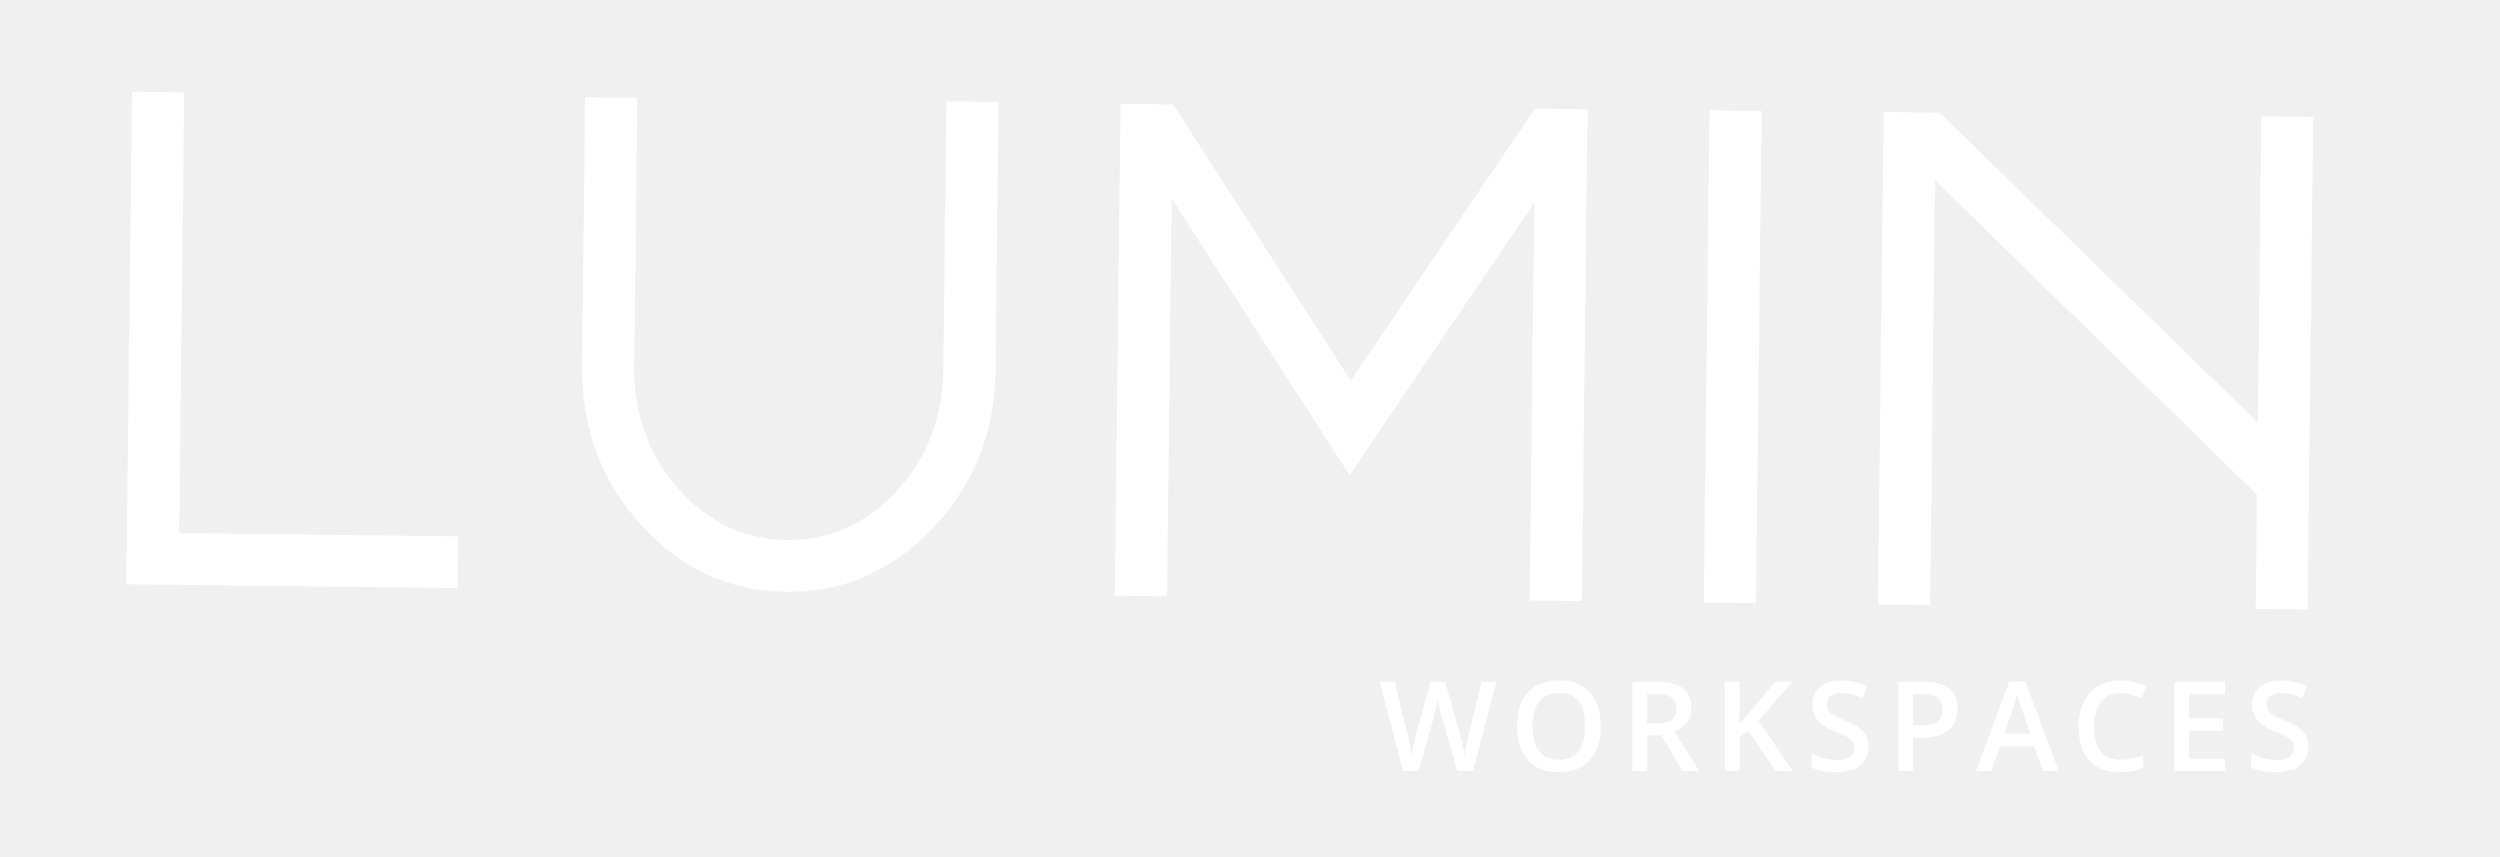
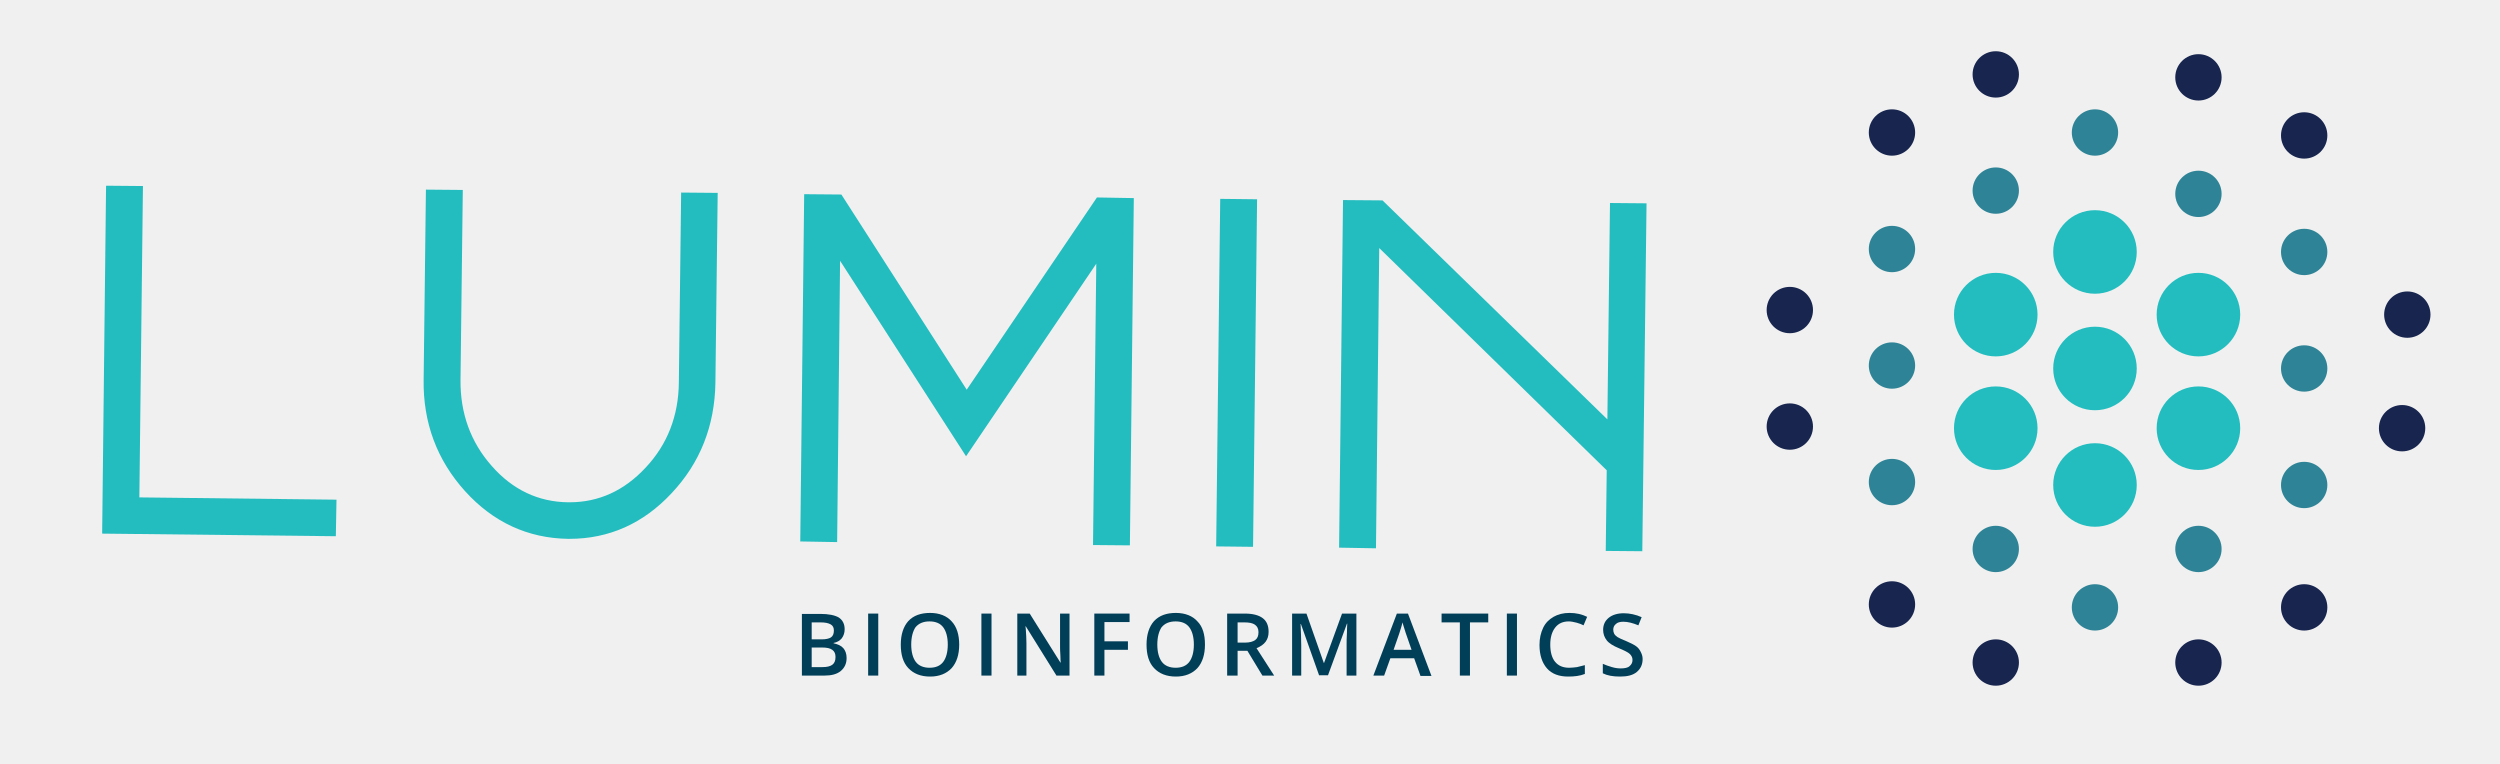
- <svg xmlns="http://www.w3.org/2000/svg" version="1.1" id="Layer_1" x="0px" y="0px" viewBox="0 0 540 185" style="enable-background:new 0 0 540 185;" xml:space="preserve">
+ <svg xmlns="http://www.w3.org/2000/svg" version="1.1" id="Layer_1" x="0px" y="0px" viewBox="0 0 766 234" style="enable-background:new 0 0 766 234;" xml:space="preserve">
  <style type="text/css">
- 	.st0{fill:#FFFFFF;}
+ 	.st0{fill:#013F59;}
+ 	.st1{fill:#23BDBF;}
+ 	.st2{fill:#17254F;}
+ 	.st3{fill:#2E8496;}
</style>
  <g>
    <g>
+       <path class="st0" d="M245.6,188.1h5.7c2.6,0,4.5,0.4,5.7,1.1c1.2,0.8,1.8,2,1.8,3.6c0,1.1-0.3,2-0.9,2.8c-0.6,0.7-1.4,1.2-2.5,1.4    v0.1c1.3,0.3,2.3,0.7,3,1.5c0.6,0.7,1,1.7,1,3c0,1.7-0.6,3-1.8,4c-1.2,1-2.9,1.4-5,1.4h-6.9V188.1z M248.7,195.9h3    c1.3,0,2.3-0.2,2.9-0.6c0.6-0.4,0.9-1.1,0.9-2.1c0-0.9-0.3-1.5-1-1.9c-0.7-0.4-1.7-0.6-3.1-0.6h-2.7V195.9z M248.7,198.4v6h3.3    c1.3,0,2.3-0.2,3-0.7c0.7-0.5,1-1.3,1-2.4c0-1-0.3-1.7-1-2.2c-0.7-0.5-1.7-0.7-3.1-0.7H248.7z" />
+       <path class="st0" d="M266,207v-19h3.1v19H266z" />
+       <path class="st0" d="M293.9,197.5c0,3.1-0.8,5.5-2.3,7.2c-1.6,1.7-3.8,2.6-6.6,2.6c-2.9,0-5.1-0.9-6.7-2.6    c-1.6-1.7-2.3-4.1-2.3-7.2c0-3.1,0.8-5.5,2.3-7.2c1.6-1.7,3.8-2.5,6.7-2.5c2.8,0,5.1,0.9,6.6,2.6    C293.1,192,293.9,194.4,293.9,197.5z M279.2,197.5c0,2.3,0.5,4.1,1.4,5.3s2.4,1.8,4.2,1.8c1.9,0,3.3-0.6,4.2-1.8s1.4-3,1.4-5.3    c0-2.3-0.5-4.1-1.4-5.3c-0.9-1.2-2.3-1.8-4.2-1.8c-1.9,0-3.3,0.6-4.3,1.8C279.7,193.4,279.2,195.2,279.2,197.5z" />
+       <path class="st0" d="M300.7,207v-19h3.1v19H300.7z" />
+       <path class="st0" d="M327.5,207h-3.8l-9.4-15.1h-0.1l0.1,0.8c0.1,1.6,0.2,3.1,0.2,4.4v9.9h-2.8v-19h3.8l9.4,15h0.1    c0-0.2-0.1-0.9-0.1-2.2c-0.1-1.2-0.1-2.2-0.1-2.9v-9.9h2.9V207z" />
+       <path class="st0" d="M338.4,207h-3.1v-19h10.8v2.6h-7.7v5.9h7.2v2.6h-7.2V207z" />
+       <path class="st0" d="M369.2,197.5c0,3.1-0.8,5.5-2.3,7.2c-1.6,1.7-3.8,2.6-6.6,2.6c-2.9,0-5.1-0.9-6.7-2.6    c-1.6-1.7-2.3-4.1-2.3-7.2c0-3.1,0.8-5.5,2.3-7.2c1.6-1.7,3.8-2.5,6.7-2.5c2.8,0,5.1,0.9,6.6,2.6    C368.5,192,369.2,194.4,369.2,197.5z M354.6,197.5c0,2.3,0.5,4.1,1.4,5.3s2.4,1.8,4.2,1.8c1.9,0,3.3-0.6,4.2-1.8s1.4-3,1.4-5.3    c0-2.3-0.5-4.1-1.4-5.3c-0.9-1.2-2.3-1.8-4.2-1.8c-1.9,0-3.3,0.6-4.3,1.8C355.1,193.4,354.6,195.2,354.6,197.5z" />
+       <path class="st0" d="M379.2,199.4v7.6H376v-19h5.4c2.5,0,4.3,0.5,5.5,1.4c1.2,0.9,1.8,2.3,1.8,4.2c0,2.4-1.2,4-3.7,5l5.4,8.4h-3.6    l-4.6-7.6H379.2z M379.2,196.9h2.2c1.5,0,2.5-0.3,3.2-0.8s1-1.3,1-2.4c0-1.1-0.4-1.8-1.1-2.3c-0.7-0.5-1.8-0.7-3.2-0.7h-2.1V196.9    z" />
+       <path class="st0" d="M404.2,207l-5.6-15.8h-0.1c0.1,2.4,0.2,4.6,0.2,6.6v9.2h-2.8v-19h4.4l5.3,15.1h0.1l5.5-15.1h4.4v19h-3v-9.4    c0-0.9,0-2.2,0.1-3.7c0-1.5,0.1-2.4,0.1-2.8h-0.1l-5.8,15.8H404.2z" />
+       <path class="st0" d="M435.2,207l-1.9-5.3H426l-1.9,5.3h-3.3L428,188h3.4l7.2,19.1H435.2z M432.5,199.1l-1.8-5.2    c-0.1-0.3-0.3-0.9-0.5-1.6s-0.4-1.3-0.5-1.6c-0.2,1.1-0.6,2.2-1,3.5l-1.7,4.9H432.5z" />
+       <path class="st0" d="M450.4,207h-3.1v-16.3h-5.6v-2.7H456v2.7h-5.6V207z" />
+       <path class="st0" d="M461.7,207v-19h3.1v19H461.7z" />
+       <path class="st0" d="M480.7,190.4c-1.8,0-3.2,0.6-4.2,1.9s-1.5,3-1.5,5.2c0,2.3,0.5,4.1,1.5,5.3c1,1.2,2.4,1.8,4.3,1.8    c0.8,0,1.6-0.1,2.4-0.2c0.8-0.2,1.6-0.4,2.4-0.6v2.7c-1.5,0.6-3.2,0.8-5.1,0.8c-2.8,0-5-0.8-6.5-2.5c-1.5-1.7-2.3-4.1-2.3-7.2    c0-2,0.4-3.7,1.1-5.2c0.7-1.5,1.8-2.6,3.2-3.4s3-1.2,4.9-1.2c2,0,3.8,0.4,5.4,1.2l-1.1,2.6c-0.6-0.3-1.3-0.6-2.1-0.8    C482.2,190.6,481.5,190.4,480.7,190.4z" />
+       <path class="st0" d="M503.3,201.9c0,1.7-0.6,3-1.8,4c-1.2,1-2.9,1.4-5.1,1.4c-2.2,0-3.9-0.3-5.3-1v-2.9c0.9,0.4,1.8,0.7,2.8,1    s1.9,0.4,2.7,0.4c1.2,0,2.2-0.2,2.7-0.7c0.6-0.5,0.9-1.1,0.9-1.9c0-0.7-0.3-1.3-0.8-1.8s-1.7-1.1-3.4-1.8c-1.7-0.7-3-1.5-3.7-2.4    c-0.7-0.9-1.1-2-1.1-3.2c0-1.6,0.6-2.8,1.7-3.7c1.1-0.9,2.7-1.4,4.6-1.4c1.8,0,3.7,0.4,5.5,1.2l-1,2.5c-1.7-0.7-3.2-1.1-4.6-1.1    c-1,0-1.8,0.2-2.3,0.7c-0.5,0.4-0.8,1-0.8,1.7c0,0.5,0.1,0.9,0.3,1.3s0.6,0.7,1,1c0.5,0.3,1.3,0.7,2.6,1.2    c1.4,0.6,2.4,1.1,3.1,1.6c0.7,0.5,1.1,1.1,1.4,1.7S503.3,201,503.3,201.9z" />
+     </g>
+     <g>
      <g>
-         <g>
-           <g>
-             <polygon class="st0" points="39.78,19.95 28.52,19.82 27.29,126.2 98.82,127.03 98.95,115.85 38.69,115.15      " />
-             <path class="st0" d="M203.76,80.05c-0.12,10.17-3.54,18.95-10.16,26.08c-6.49,6.99-14.31,10.53-23.26,10.53       c-0.13,0-0.26,0-0.39,0c-9.11-0.11-16.98-3.83-23.4-11.08c-6.46-7.29-9.67-16.14-9.56-26.31l0.67-58.13l-11.26-0.13       l-0.67,58.13c-0.15,13.17,4.12,24.66,12.68,34.14c8.55,9.52,19.12,14.42,31.41,14.56c0.18,0,0.36,0,0.54,0       c12.06,0,22.55-4.65,31.19-13.83c8.79-9.28,13.32-20.67,13.47-33.84l0.67-58.13l-11.26-0.13L203.76,80.05z" />
-             <polygon class="st0" points="291.75,82.21 253.39,22.56 242.04,22.43 240.81,128.67 252.08,128.8 253.07,42.85 291.51,102.63        331.4,43.75 330.41,129.7 341.68,129.84 342.9,23.59 331.56,23.46      " />
-             <rect x="321.11" y="71.42" transform="matrix(0.0116 -0.9999 0.9999 0.0116 292.887 450.4004)" class="st0" width="106.32" height="11.26" />
-             <polygon class="st0" points="488.46,25.13 487.7,91.31 418.95,24.33 406.87,24.19 405.64,130.57 416.91,130.7 417.96,38.95        487.52,106.84 487.23,131.52 498.43,131.65 499.65,25.26      " />
-           </g>
-         </g>
+         <polygon class="st1" points="43.8,57 32.5,56.9 31.3,163.5 102.9,164.3 103.1,153.1 42.7,152.4    " />
+         <path class="st1" d="M208,117.2c-0.1,10.2-3.5,19-10.2,26.1c-6.5,7-14.3,10.6-23.3,10.6c-0.1,0-0.3,0-0.4,0     c-9.1-0.1-17-3.8-23.4-11.1c-6.5-7.3-9.7-16.2-9.6-26.4l0.7-58.2l-11.3-0.1l-0.7,58.2c-0.2,13.2,4.1,24.7,12.7,34.2     c8.6,9.5,19.2,14.4,31.5,14.6c0.2,0,0.4,0,0.5,0c12.1,0,22.6-4.7,31.2-13.9c8.8-9.3,13.3-20.7,13.5-33.9l0.7-58.2L208.7,59     L208,117.2z" />
+         <polygon class="st1" points="296.2,119.4 257.8,59.6 246.4,59.5 245.2,165.9 256.5,166.1 257.4,79.9 296,139.8 335.9,80.8      334.9,167 346.2,167.1 347.4,60.7 336.1,60.5    " />
+         <rect x="325.6" y="108.6" transform="matrix(1.160098e-02 -0.9999 0.9999 1.160098e-02 260.271 491.7252)" class="st1" width="106.5" height="11.3" />
+         <polygon class="st1" points="493.3,62.2 492.5,128.5 423.6,61.4 411.5,61.3 410.3,167.8 421.6,168 422.6,76 492.3,144.1      492,168.8 503.2,168.9 504.5,62.3    " />
+       </g>
+       <g>
+         <circle class="st1" cx="641.9" cy="112.9" r="12.8" />
+         <circle class="st1" cx="673.6" cy="131.2" r="12.8" />
+         <circle class="st1" cx="673.6" cy="96.4" r="12.8" />
+         <circle class="st1" cx="641.9" cy="77.2" r="12.8" />
+         <circle class="st1" cx="641.9" cy="148.6" r="12.8" />
+         <circle class="st1" cx="611.5" cy="131.2" r="12.8" />
+         <circle class="st1" cx="611.5" cy="96.4" r="12.8" />
+         <circle class="st2" cx="611.5" cy="203" r="7.1" />
+         <circle class="st3" cx="611.5" cy="168.2" r="7.1" />
+         <circle class="st3" cx="641.9" cy="186.1" r="7.1" />
+         <circle class="st3" cx="673.6" cy="168.2" r="7.1" />
+         <circle class="st3" cx="706" cy="148.6" r="7.1" />
+         <circle class="st2" cx="736" cy="131.2" r="7.1" />
+         <circle class="st2" cx="673.6" cy="203" r="7.1" />
+         <circle class="st2" cx="706" cy="186.1" r="7.1" />
+         <circle class="st3" cx="706" cy="112.9" r="7.1" />
+         <circle class="st3" cx="706" cy="77.2" r="7.1" />
+         <circle class="st2" cx="737.6" cy="96.4" r="7.1" />
+         <circle class="st2" cx="706" cy="41.5" r="7.1" />
+         <circle class="st3" cx="579.7" cy="147.7" r="7.1" />
+         <circle class="st2" cx="579.7" cy="185.2" r="7.1" />
+         <circle class="st3" cx="579.7" cy="112" r="7.1" />
+         <circle class="st3" cx="579.7" cy="76.3" r="7.1" />
+         <circle class="st2" cx="579.7" cy="40.6" r="7.1" />
+         <circle class="st3" cx="673.6" cy="59.4" r="7.1" />
+         <circle class="st2" cx="673.6" cy="23.7" r="7.1" />
+         <circle class="st3" cx="611.5" cy="58.4" r="7.1" />
+         <circle class="st2" cx="611.5" cy="22.8" r="7.1" />
+         <circle class="st2" cx="548.4" cy="130.7" r="7.1" />
+         <circle class="st2" cx="548.4" cy="95" r="7.1" />
+         <circle class="st3" cx="641.9" cy="40.6" r="7.1" />
      </g>
    </g>
  </g>
-   <g>
-     <path class="st0" d="M318.18,166.54h-3.43l-3.27-11.5c-0.14-0.5-0.32-1.22-0.53-2.17c-0.21-0.94-0.34-1.6-0.38-1.97   c-0.09,0.56-0.23,1.29-0.43,2.19c-0.2,0.9-0.36,1.56-0.49,2l-3.19,11.44h-3.43l-2.49-9.65l-2.53-9.62h3.22l2.76,11.23   c0.43,1.8,0.74,3.39,0.92,4.77c0.1-0.75,0.24-1.58,0.44-2.5s0.37-1.67,0.53-2.24l3.14-11.26h3.12l3.22,11.31   c0.31,1.05,0.63,2.61,0.98,4.69c0.13-1.26,0.45-2.86,0.95-4.8l2.74-11.21h3.19L318.18,166.54z" />
-     <path class="st0" d="M345.75,156.87c0,3.14-0.78,5.58-2.35,7.32c-1.57,1.74-3.79,2.61-6.66,2.61c-2.91,0-5.14-0.86-6.7-2.59   c-1.56-1.73-2.34-4.18-2.34-7.36s0.78-5.62,2.35-7.33c1.57-1.71,3.81-2.56,6.72-2.56c2.87,0,5.08,0.87,6.64,2.6   S345.75,153.73,345.75,156.87z M331.03,156.87c0,2.37,0.48,4.17,1.44,5.4c0.96,1.23,2.38,1.84,4.26,1.84   c1.87,0,3.28-0.61,4.24-1.82c0.95-1.21,1.43-3.02,1.43-5.42c0-2.36-0.47-4.16-1.42-5.38s-2.35-1.83-4.23-1.83   c-1.89,0-3.32,0.61-4.28,1.83C331.52,152.72,331.03,154.51,331.03,156.87z" />
-     <path class="st0" d="M355.74,158.84v7.7h-3.15v-19.27h5.44c2.49,0,4.33,0.47,5.52,1.4s1.79,2.34,1.79,4.22   c0,2.4-1.25,4.11-3.74,5.13l5.44,8.53h-3.59l-4.61-7.7H355.74z M355.74,156.23h2.19c1.47,0,2.53-0.27,3.19-0.82   s0.99-1.35,0.99-2.43c0-1.09-0.36-1.87-1.07-2.35s-1.78-0.71-3.22-0.71h-2.08V156.23z" />
-     <path class="st0" d="M387.26,166.54h-3.65l-6.05-8.73l-1.86,1.52v7.21h-3.15v-19.27h3.15v9.2c0.86-1.05,1.72-2.07,2.57-3.05   l5.21-6.16h3.59c-3.37,3.96-5.78,6.77-7.24,8.45L387.26,166.54z" />
-     <path class="st0" d="M403.61,161.3c0,1.71-0.62,3.06-1.86,4.03s-2.95,1.46-5.13,1.46s-3.96-0.34-5.35-1.02v-2.98   c0.88,0.41,1.81,0.74,2.8,0.98c0.99,0.24,1.91,0.36,2.76,0.36c1.25,0,2.17-0.24,2.76-0.71c0.59-0.47,0.89-1.11,0.89-1.91   c0-0.72-0.27-1.33-0.82-1.83s-1.67-1.09-3.38-1.78c-1.76-0.71-3-1.52-3.72-2.44s-1.08-2.01-1.08-3.3c0-1.61,0.57-2.87,1.71-3.8   s2.68-1.38,4.6-1.38c1.85,0,3.68,0.4,5.51,1.21l-1,2.57c-1.71-0.72-3.24-1.08-4.59-1.08c-1.02,0-1.79,0.22-2.32,0.67   s-0.79,1.03-0.79,1.76c0,0.5,0.11,0.93,0.32,1.29c0.21,0.36,0.56,0.69,1.04,1.01s1.35,0.73,2.61,1.25   c1.42,0.59,2.45,1.14,3.11,1.65s1.14,1.09,1.45,1.73S403.61,160.43,403.61,161.3z" />
-     <path class="st0" d="M422.81,153.09c0,2.01-0.66,3.56-1.98,4.63s-3.2,1.61-5.63,1.61h-2v7.21h-3.15v-19.27h5.55   c2.41,0,4.21,0.49,5.41,1.48C422.21,149.73,422.81,151.18,422.81,153.09z M413.2,156.68h1.67c1.62,0,2.8-0.28,3.56-0.84   s1.13-1.44,1.13-2.64c0-1.11-0.34-1.93-1.02-2.48s-1.73-0.82-3.16-0.82h-2.19V156.68z" />
-     <path class="st0" d="M441.31,166.54l-1.92-5.35h-7.37l-1.88,5.35h-3.32l7.21-19.35h3.43l7.21,19.35H441.31z M438.56,158.47   l-1.81-5.25c-0.13-0.35-0.31-0.91-0.55-1.66c-0.23-0.76-0.39-1.31-0.48-1.66c-0.24,1.08-0.58,2.26-1.04,3.55l-1.74,5.02H438.56z" />
-     <path class="st0" d="M458.11,149.69c-1.81,0-3.23,0.64-4.27,1.92s-1.55,3.05-1.55,5.31c0,2.36,0.5,4.15,1.5,5.37   c1,1.21,2.44,1.82,4.33,1.82c0.82,0,1.61-0.08,2.37-0.24c0.77-0.16,1.56-0.37,2.39-0.63v2.7c-1.51,0.57-3.23,0.86-5.14,0.86   c-2.82,0-4.99-0.85-6.5-2.56c-1.51-1.71-2.27-4.15-2.27-7.34c0-2,0.37-3.76,1.1-5.26c0.73-1.5,1.79-2.65,3.18-3.45   s3.02-1.2,4.89-1.2c1.97,0,3.79,0.41,5.46,1.24l-1.13,2.62c-0.65-0.31-1.34-0.58-2.06-0.81   C459.67,149.81,458.91,149.69,458.11,149.69z" />
-     <path class="st0" d="M480.62,166.54h-10.9v-19.27h10.9v2.66h-7.75v5.25h7.26v2.64h-7.26v6.05h7.75V166.54z" />
-     <path class="st0" d="M498.6,161.3c0,1.71-0.62,3.06-1.86,4.03c-1.24,0.98-2.95,1.46-5.13,1.46s-3.96-0.34-5.35-1.02v-2.98   c0.88,0.41,1.81,0.74,2.8,0.98c0.99,0.24,1.91,0.36,2.76,0.36c1.25,0,2.17-0.24,2.76-0.71c0.59-0.47,0.89-1.11,0.89-1.91   c0-0.72-0.27-1.33-0.82-1.83c-0.55-0.5-1.67-1.09-3.38-1.78c-1.76-0.71-3-1.52-3.72-2.44s-1.08-2.01-1.08-3.3   c0-1.61,0.57-2.87,1.71-3.8s2.68-1.38,4.6-1.38c1.85,0,3.68,0.4,5.51,1.21l-1,2.57c-1.71-0.72-3.24-1.08-4.59-1.08   c-1.02,0-1.79,0.22-2.32,0.67s-0.79,1.03-0.79,1.76c0,0.5,0.11,0.93,0.32,1.29c0.21,0.36,0.56,0.69,1.04,1.01   c0.48,0.32,1.35,0.73,2.61,1.25c1.42,0.59,2.45,1.14,3.11,1.65c0.66,0.51,1.14,1.09,1.45,1.73   C498.45,159.68,498.6,160.43,498.6,161.3z" />
-   </g>
</svg>
